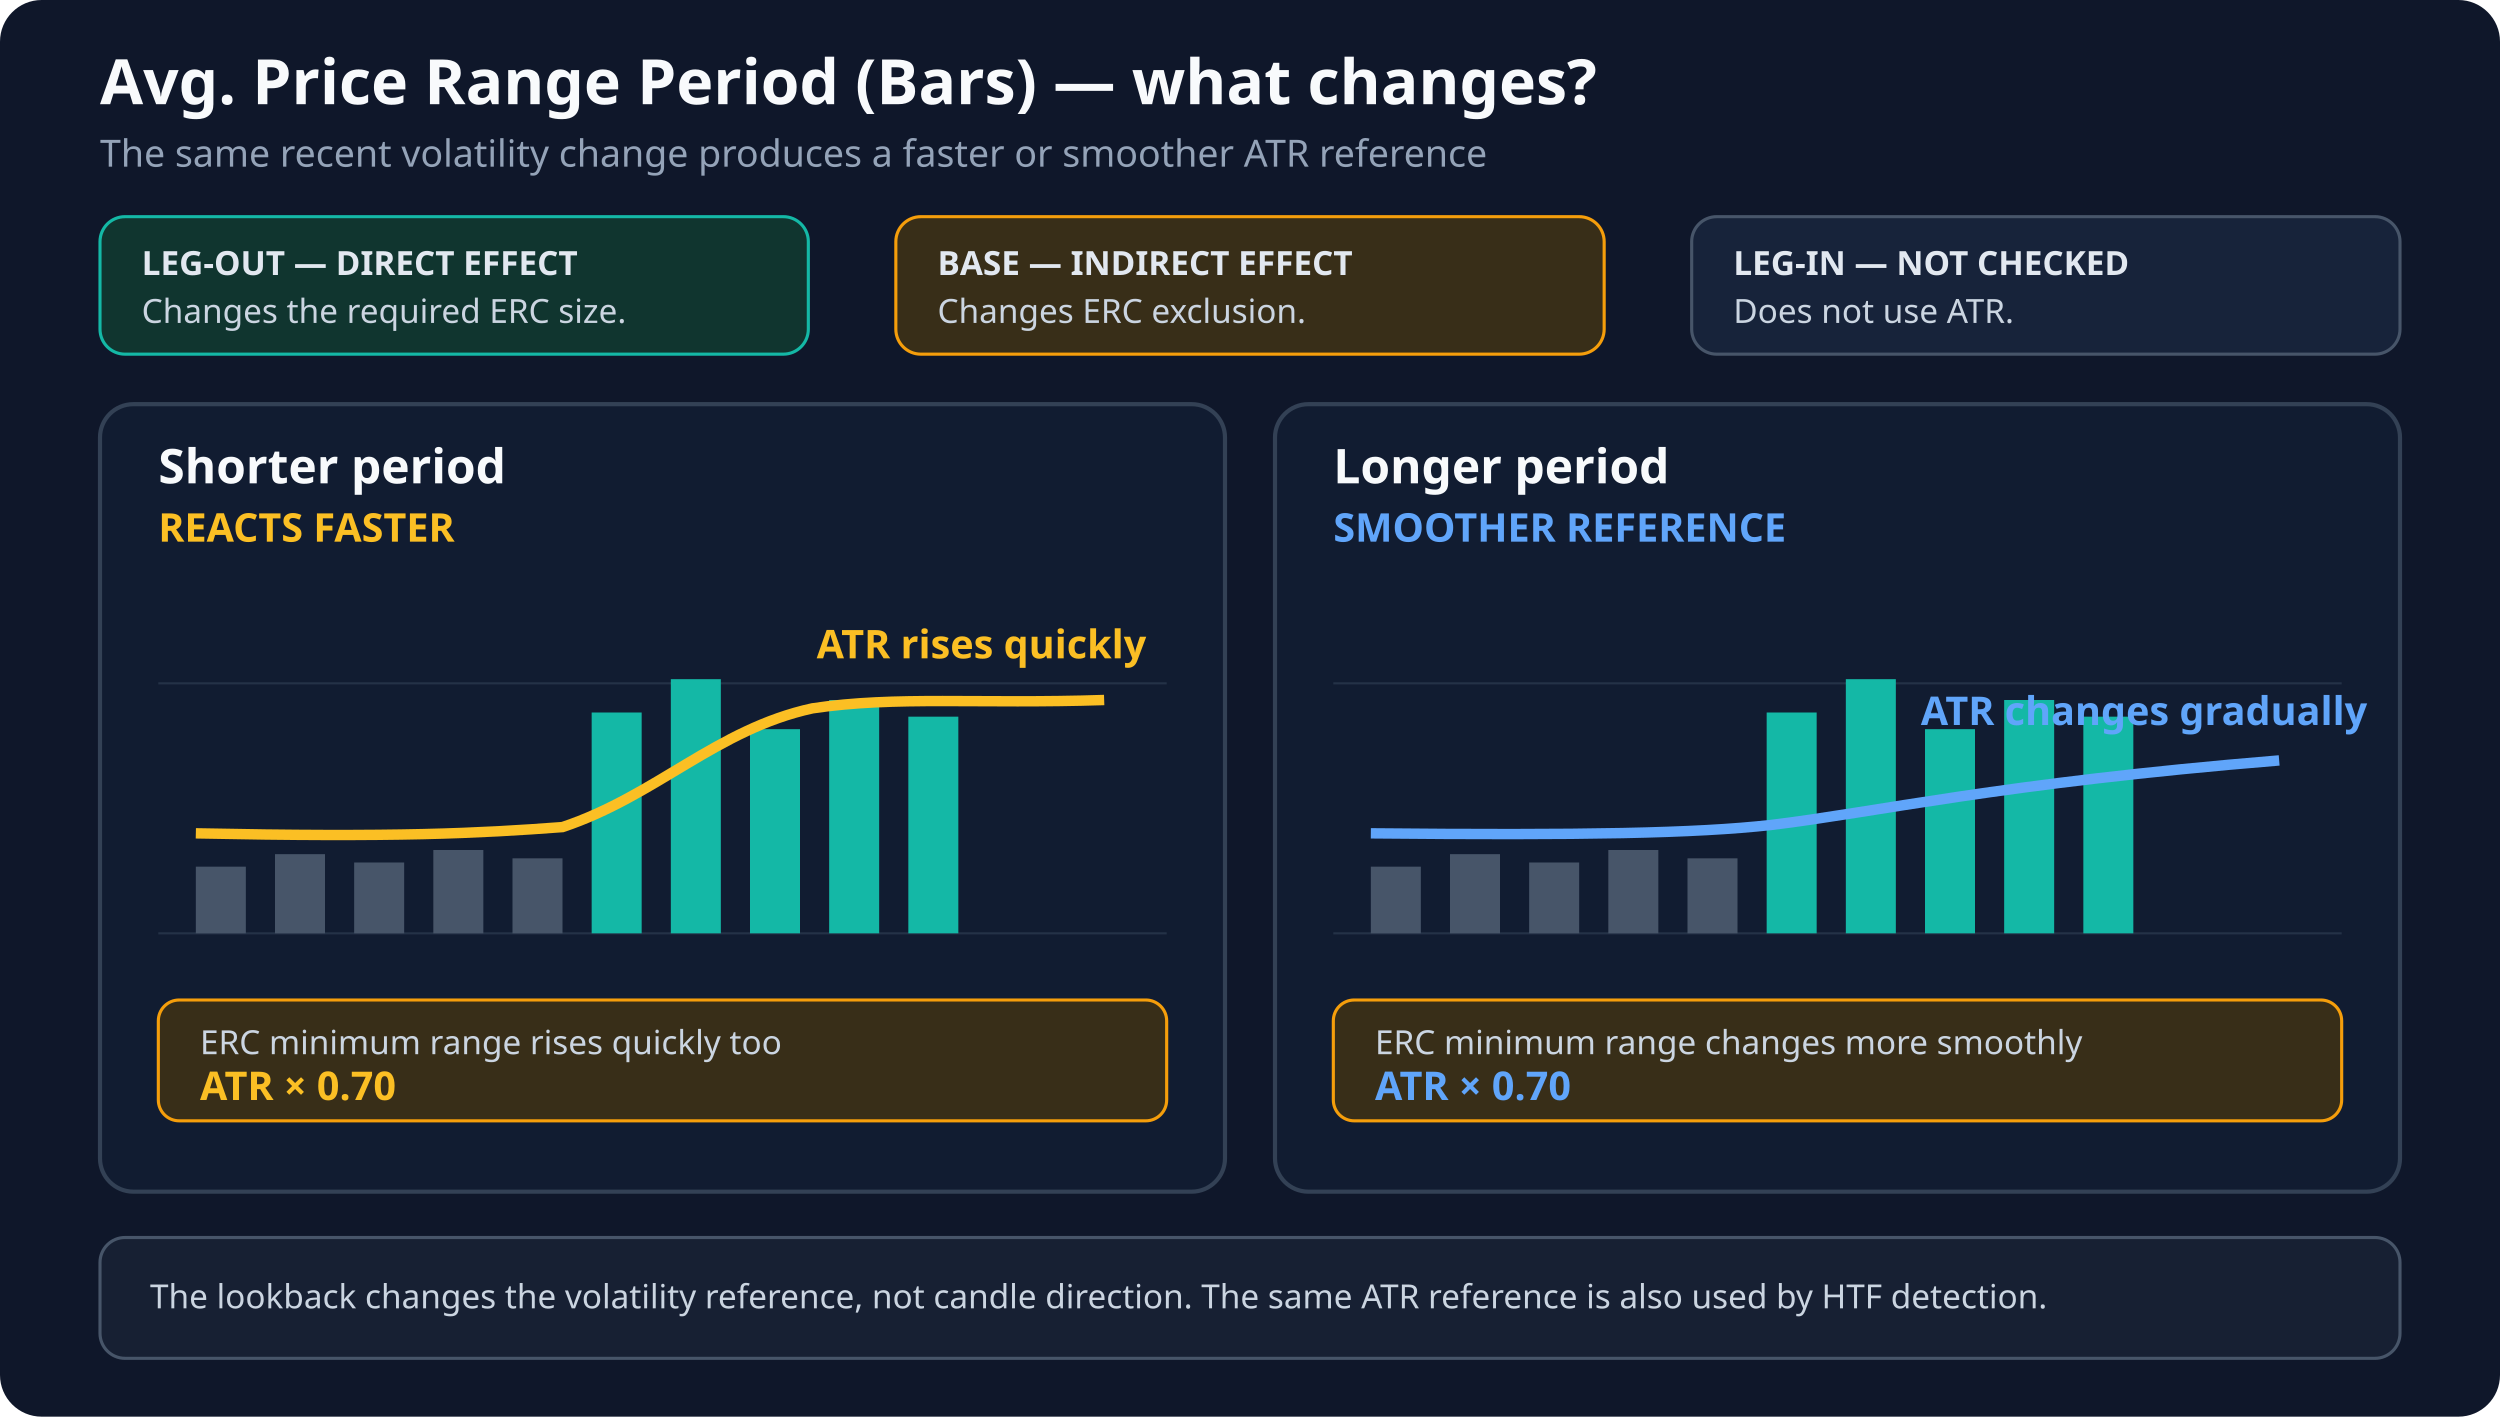
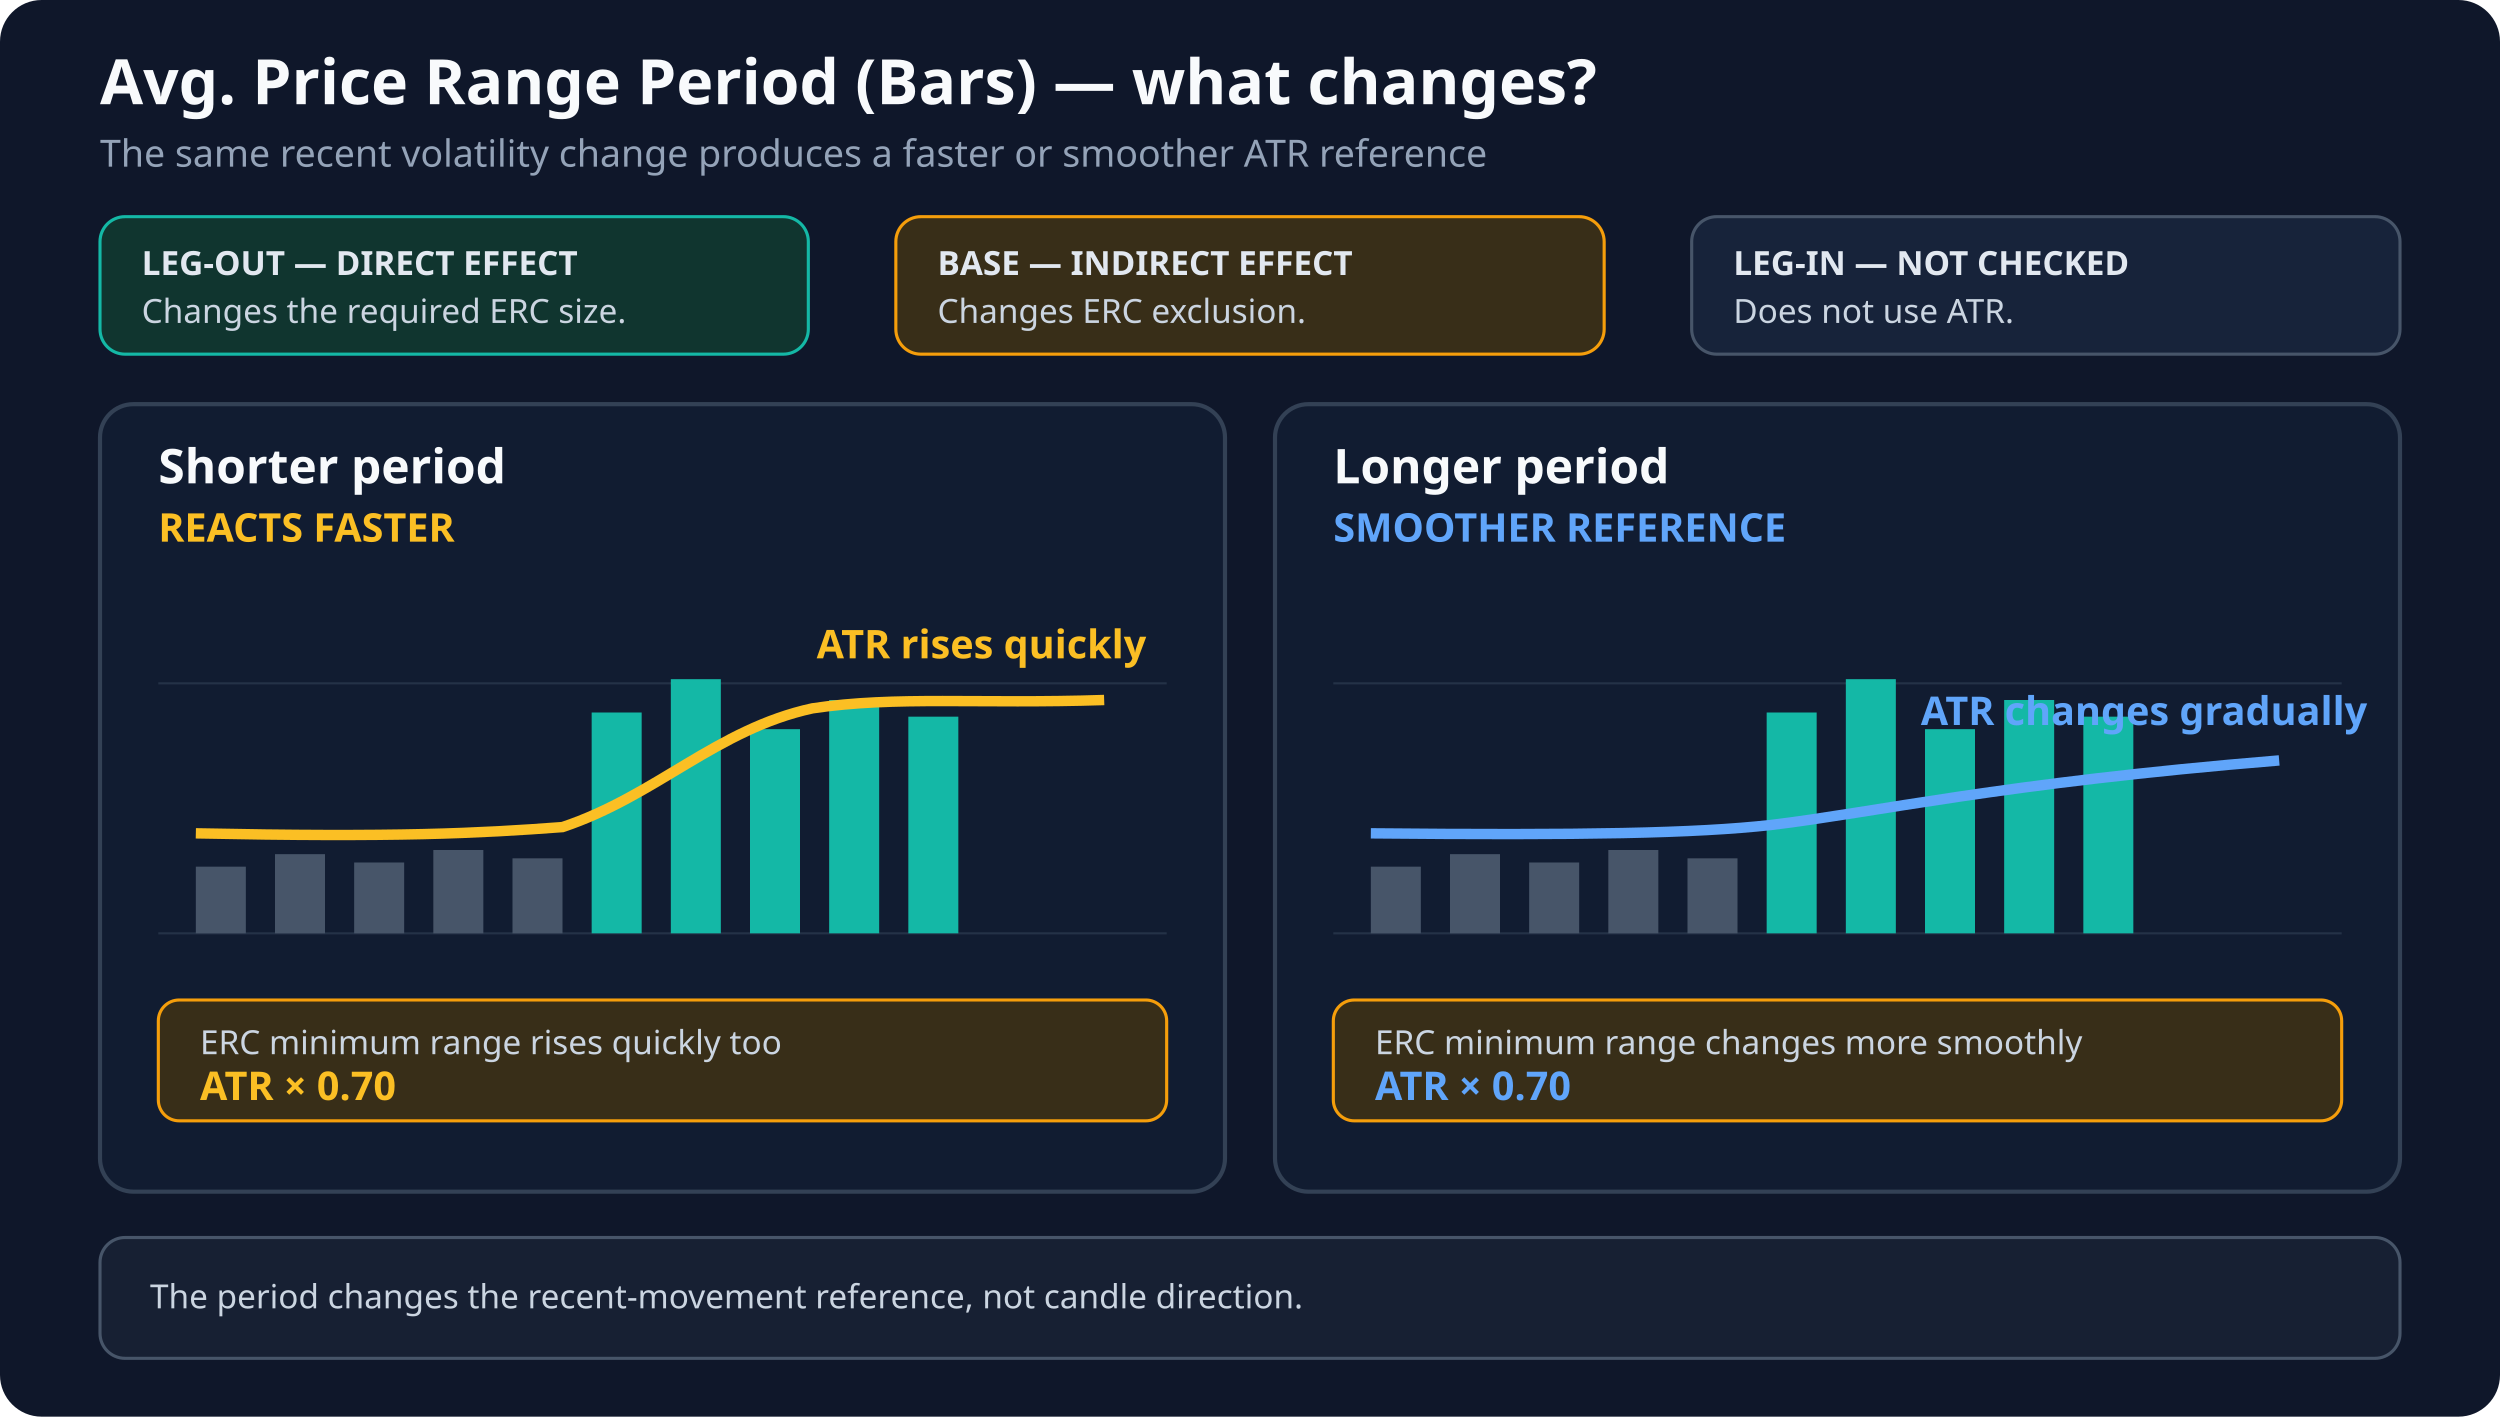
<svg xmlns="http://www.w3.org/2000/svg" width="1200" height="680" viewBox="0 0 1200 680" role="img" aria-labelledby="t d">
  <style>
    .bg{fill:#0f172a}.panel{fill:#111c31;stroke:#334155;stroke-width:2}.h{fill:#f8fafc;font:700 30px system-ui}.sub{fill:#94a3b8;font:18px system-ui}.pt{fill:#f8fafc;font:700 23px system-ui}.txt{fill:#cbd5e1;font:16px system-ui}.lbl{fill:#e2e8f0;font:700 16px system-ui}.fast{fill:#fbbf24;font:700 19px system-ui}.slow{fill:#60a5fa;font:700 19px system-ui}.bar{fill:#475569}.hot{fill:#14b8a6}.linefast{fill:none;stroke:#fbbf24;stroke-width:5}.lineslow{fill:none;stroke:#60a5fa;stroke-width:5}.req{fill:#382e18;stroke:#f59e0b;stroke-width:1.5}.chip{fill:#17233a;stroke:#475569;stroke-width:1.5}.direct{fill:#10352f;stroke:#14b8a6}.indirect{fill:#382e18;stroke:#f59e0b}.note{fill:#172033;stroke:#475569;stroke-width:1.5}.grid{stroke:#243247}
  </style>
  <rect class="bg" width="1200" height="680" rx="20" />
  <text class="h" x="48" y="50">Avg. Price Range Period (Bars) — what changes?</text>
  <text class="sub" x="48" y="80">The same recent volatility change produces a faster or smoother ATR reference</text>
  <rect class="chip direct" x="48" y="104" width="340" height="66" rx="12" />
  <text class="lbl" x="68" y="132">LEG-OUT — DIRECT EFFECT</text>
  <text class="txt" x="68" y="155">Changes the required ERC size.</text>
  <rect class="chip indirect" x="430" y="104" width="340" height="66" rx="12" />
  <text class="lbl" x="450" y="132">BASE — INDIRECT EFFECT</text>
  <text class="txt" x="450" y="155">Changes ERC exclusion.</text>
  <rect class="chip" x="812" y="104" width="340" height="66" rx="12" />
  <text class="lbl" x="832" y="132">LEG-IN — NOT CHECKED</text>
  <text class="txt" x="832" y="155">Does not use ATR.</text>
  <rect class="panel" x="48" y="194" width="540" height="378" rx="16" />
  <rect class="panel" x="612" y="194" width="540" height="378" rx="16" />
  <text class="pt" x="76" y="232">Shorter period</text>
  <text class="fast" x="76" y="260">REACTS FASTER</text>
  <text class="pt" x="640" y="232">Longer period</text>
  <text class="slow" x="640" y="260">SMOOTHER REFERENCE</text>
  <line class="grid" x1="76" y1="328" x2="560" y2="328" />
  <line class="grid" x1="76" y1="448" x2="560" y2="448" />
  <line class="grid" x1="640" y1="328" x2="1124" y2="328" />
  <line class="grid" x1="640" y1="448" x2="1124" y2="448" />
  <g>
    <rect class="bar" x="94" y="416" width="24" height="32" />
    <rect class="bar" x="132" y="410" width="24" height="38" />
    <rect class="bar" x="170" y="414" width="24" height="34" />
    <rect class="bar" x="208" y="408" width="24" height="40" />
    <rect class="bar" x="246" y="412" width="24" height="36" />
    <rect class="hot" x="284" y="342" width="24" height="106" />
    <rect class="hot" x="322" y="326" width="24" height="122" />
    <rect class="hot" x="360" y="350" width="24" height="98" />
    <rect class="hot" x="398" y="336" width="24" height="112" />
    <rect class="hot" x="436" y="344" width="24" height="104" />
  </g>
  <path class="linefast" d="M94 400 C190 402 230 400 270 397 C315 382 344 350 390 340 C430 334 470 338 530 336" />
  <text class="fast" x="392" y="316">ATR rises quickly</text>
  <rect class="req" x="76" y="480" width="484" height="58" rx="10" />
  <text class="txt" x="96" y="506">ERC minimum range rises quickly too</text>
  <text class="fast" x="96" y="528">ATR × 0.70</text>
  <g>
    <rect class="bar" x="658" y="416" width="24" height="32" />
    <rect class="bar" x="696" y="410" width="24" height="38" />
    <rect class="bar" x="734" y="414" width="24" height="34" />
    <rect class="bar" x="772" y="408" width="24" height="40" />
    <rect class="bar" x="810" y="412" width="24" height="36" />
    <rect class="hot" x="848" y="342" width="24" height="106" />
    <rect class="hot" x="886" y="326" width="24" height="122" />
    <rect class="hot" x="924" y="350" width="24" height="98" />
    <rect class="hot" x="962" y="336" width="24" height="112" />
    <rect class="hot" x="1000" y="344" width="24" height="104" />
  </g>
  <path class="lineslow" d="M658 400 C760 401 814 400 850 396 C900 390 960 376 1094 365" />
  <text class="slow" x="922" y="348">ATR changes gradually</text>
  <rect class="req" x="640" y="480" width="484" height="58" rx="10" />
  <text class="txt" x="660" y="506">ERC minimum range changes more smoothly</text>
  <text class="slow" x="660" y="528">ATR × 0.70</text>
  <rect class="note" x="48" y="594" width="1104" height="58" rx="12" />
-   <text class="txt" x="72" y="628">The lookback changes the volatility reference, not candle direction. The same ATR reference is also used by HTF detection.</text>
+   <text class="txt" x="72" y="628">The period changes the recent-movement reference, not candle direction.</text>
</svg>
